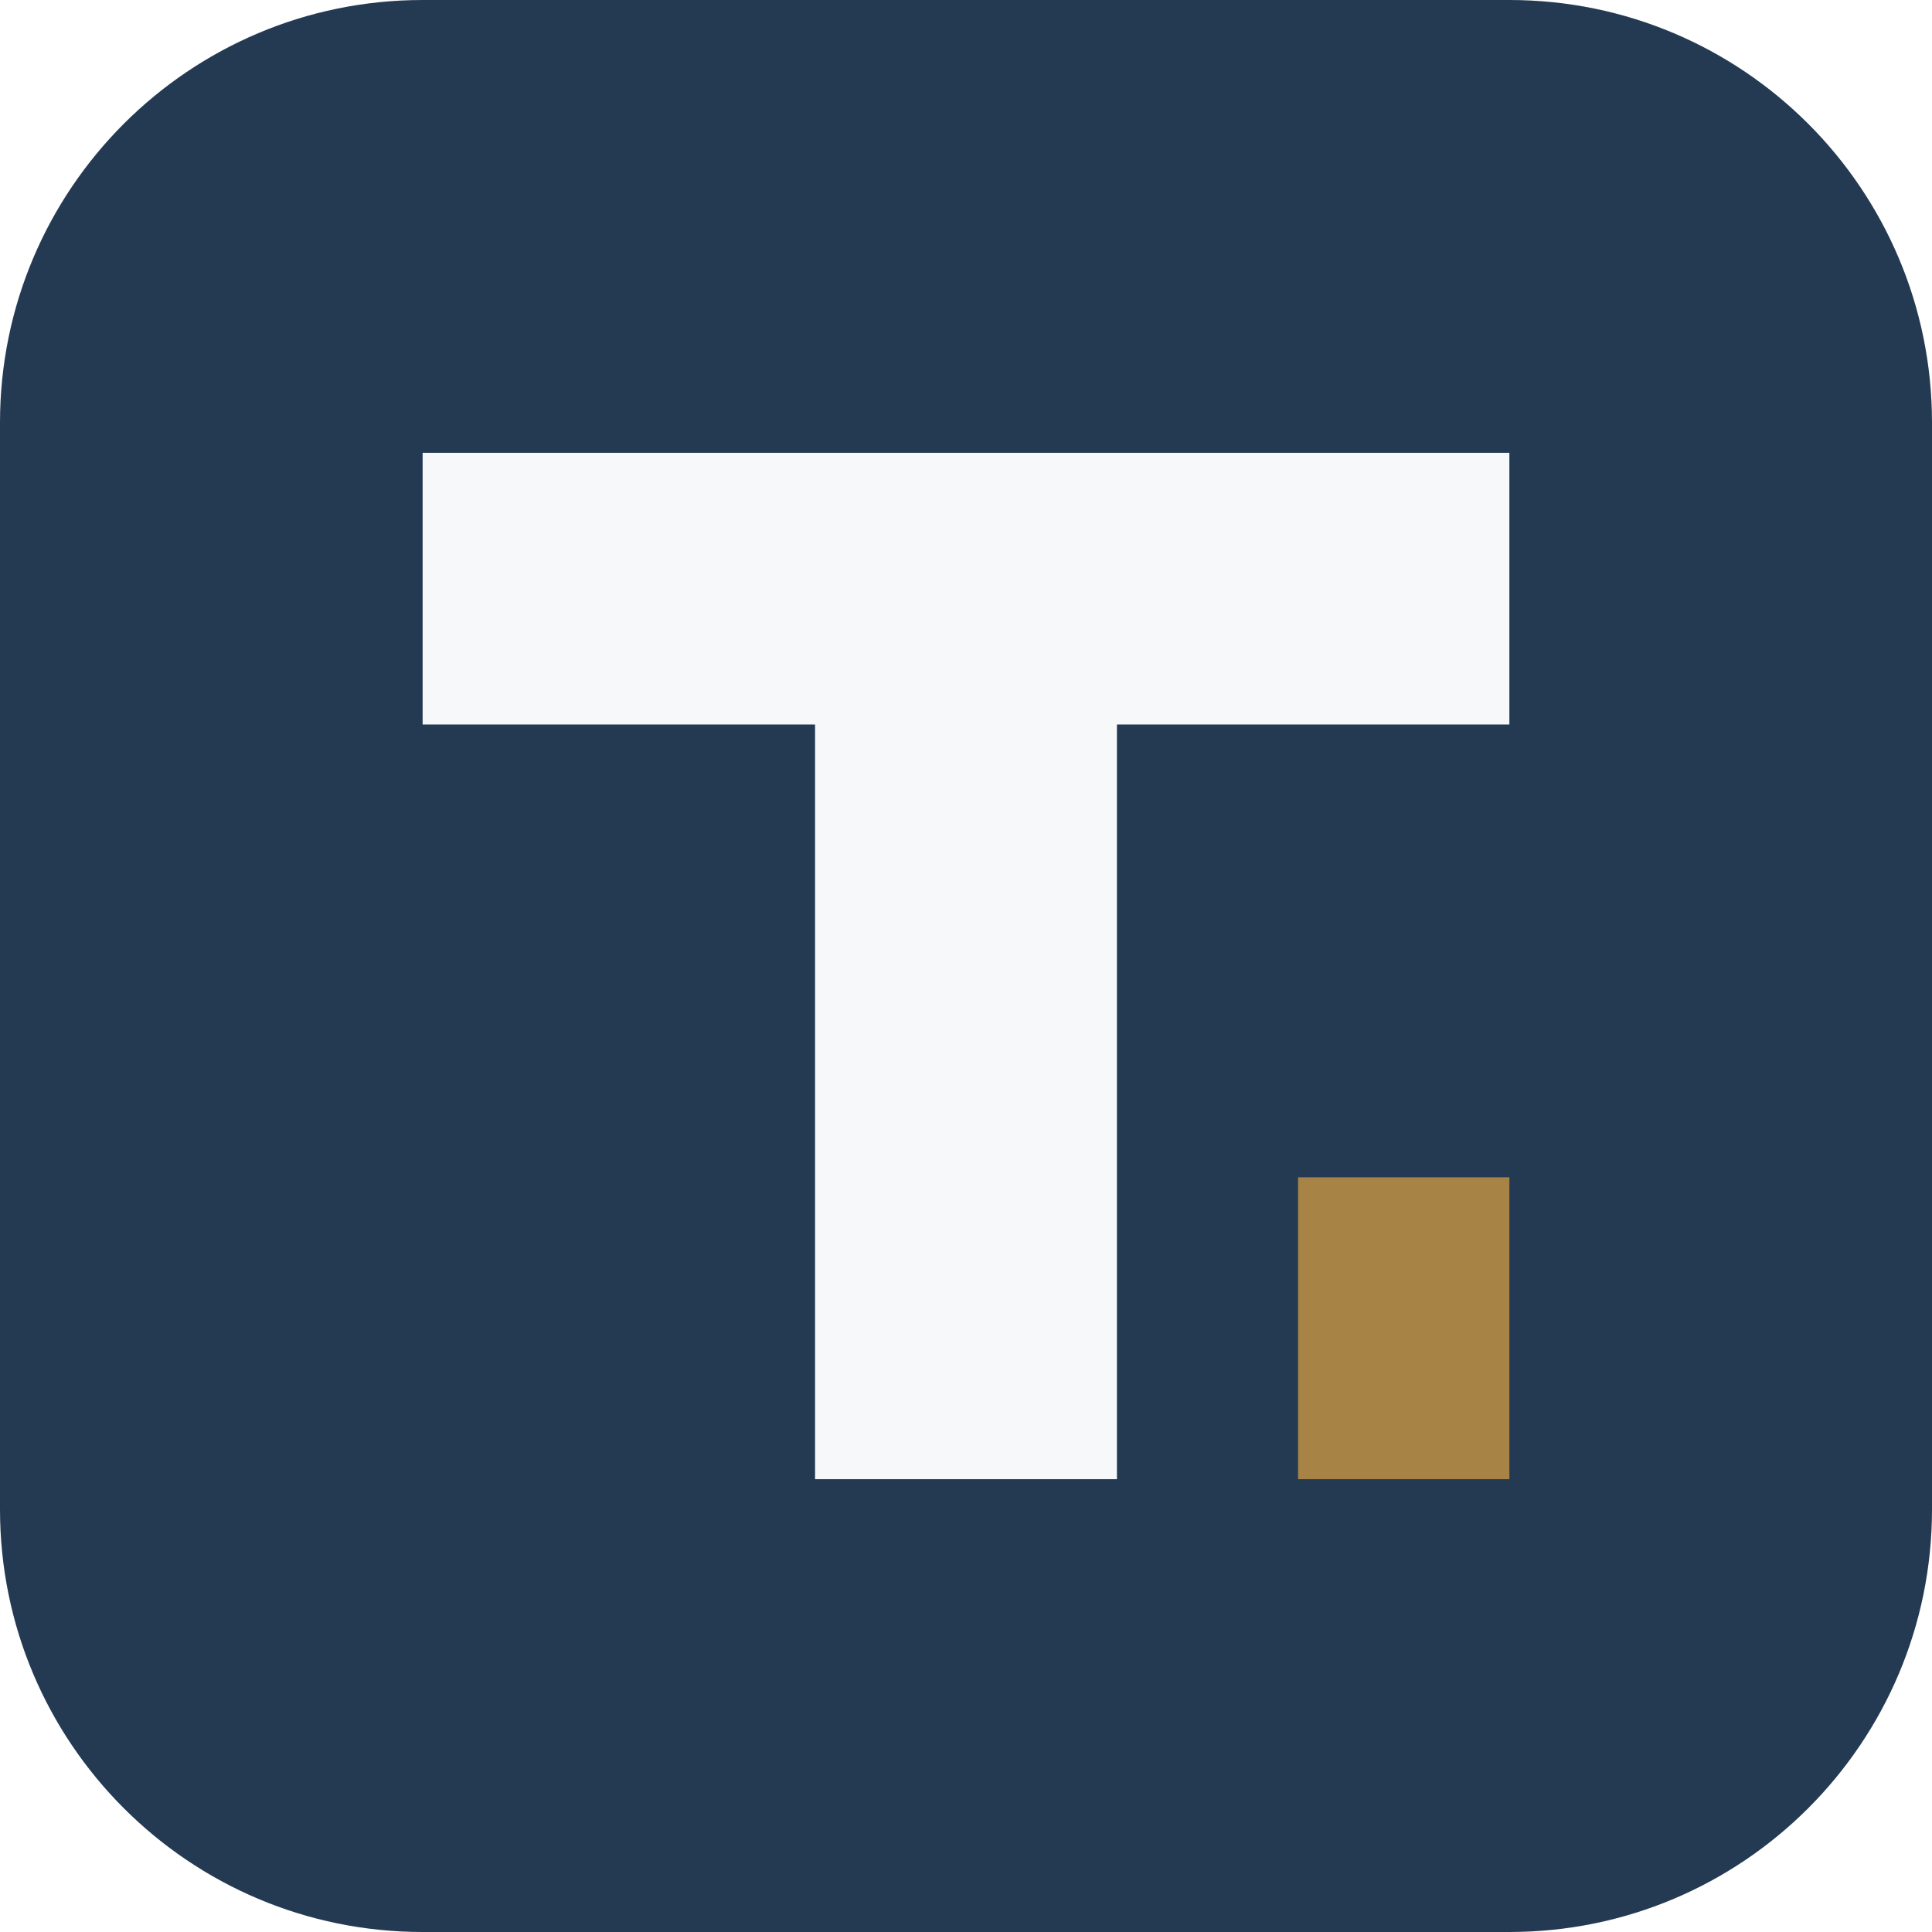
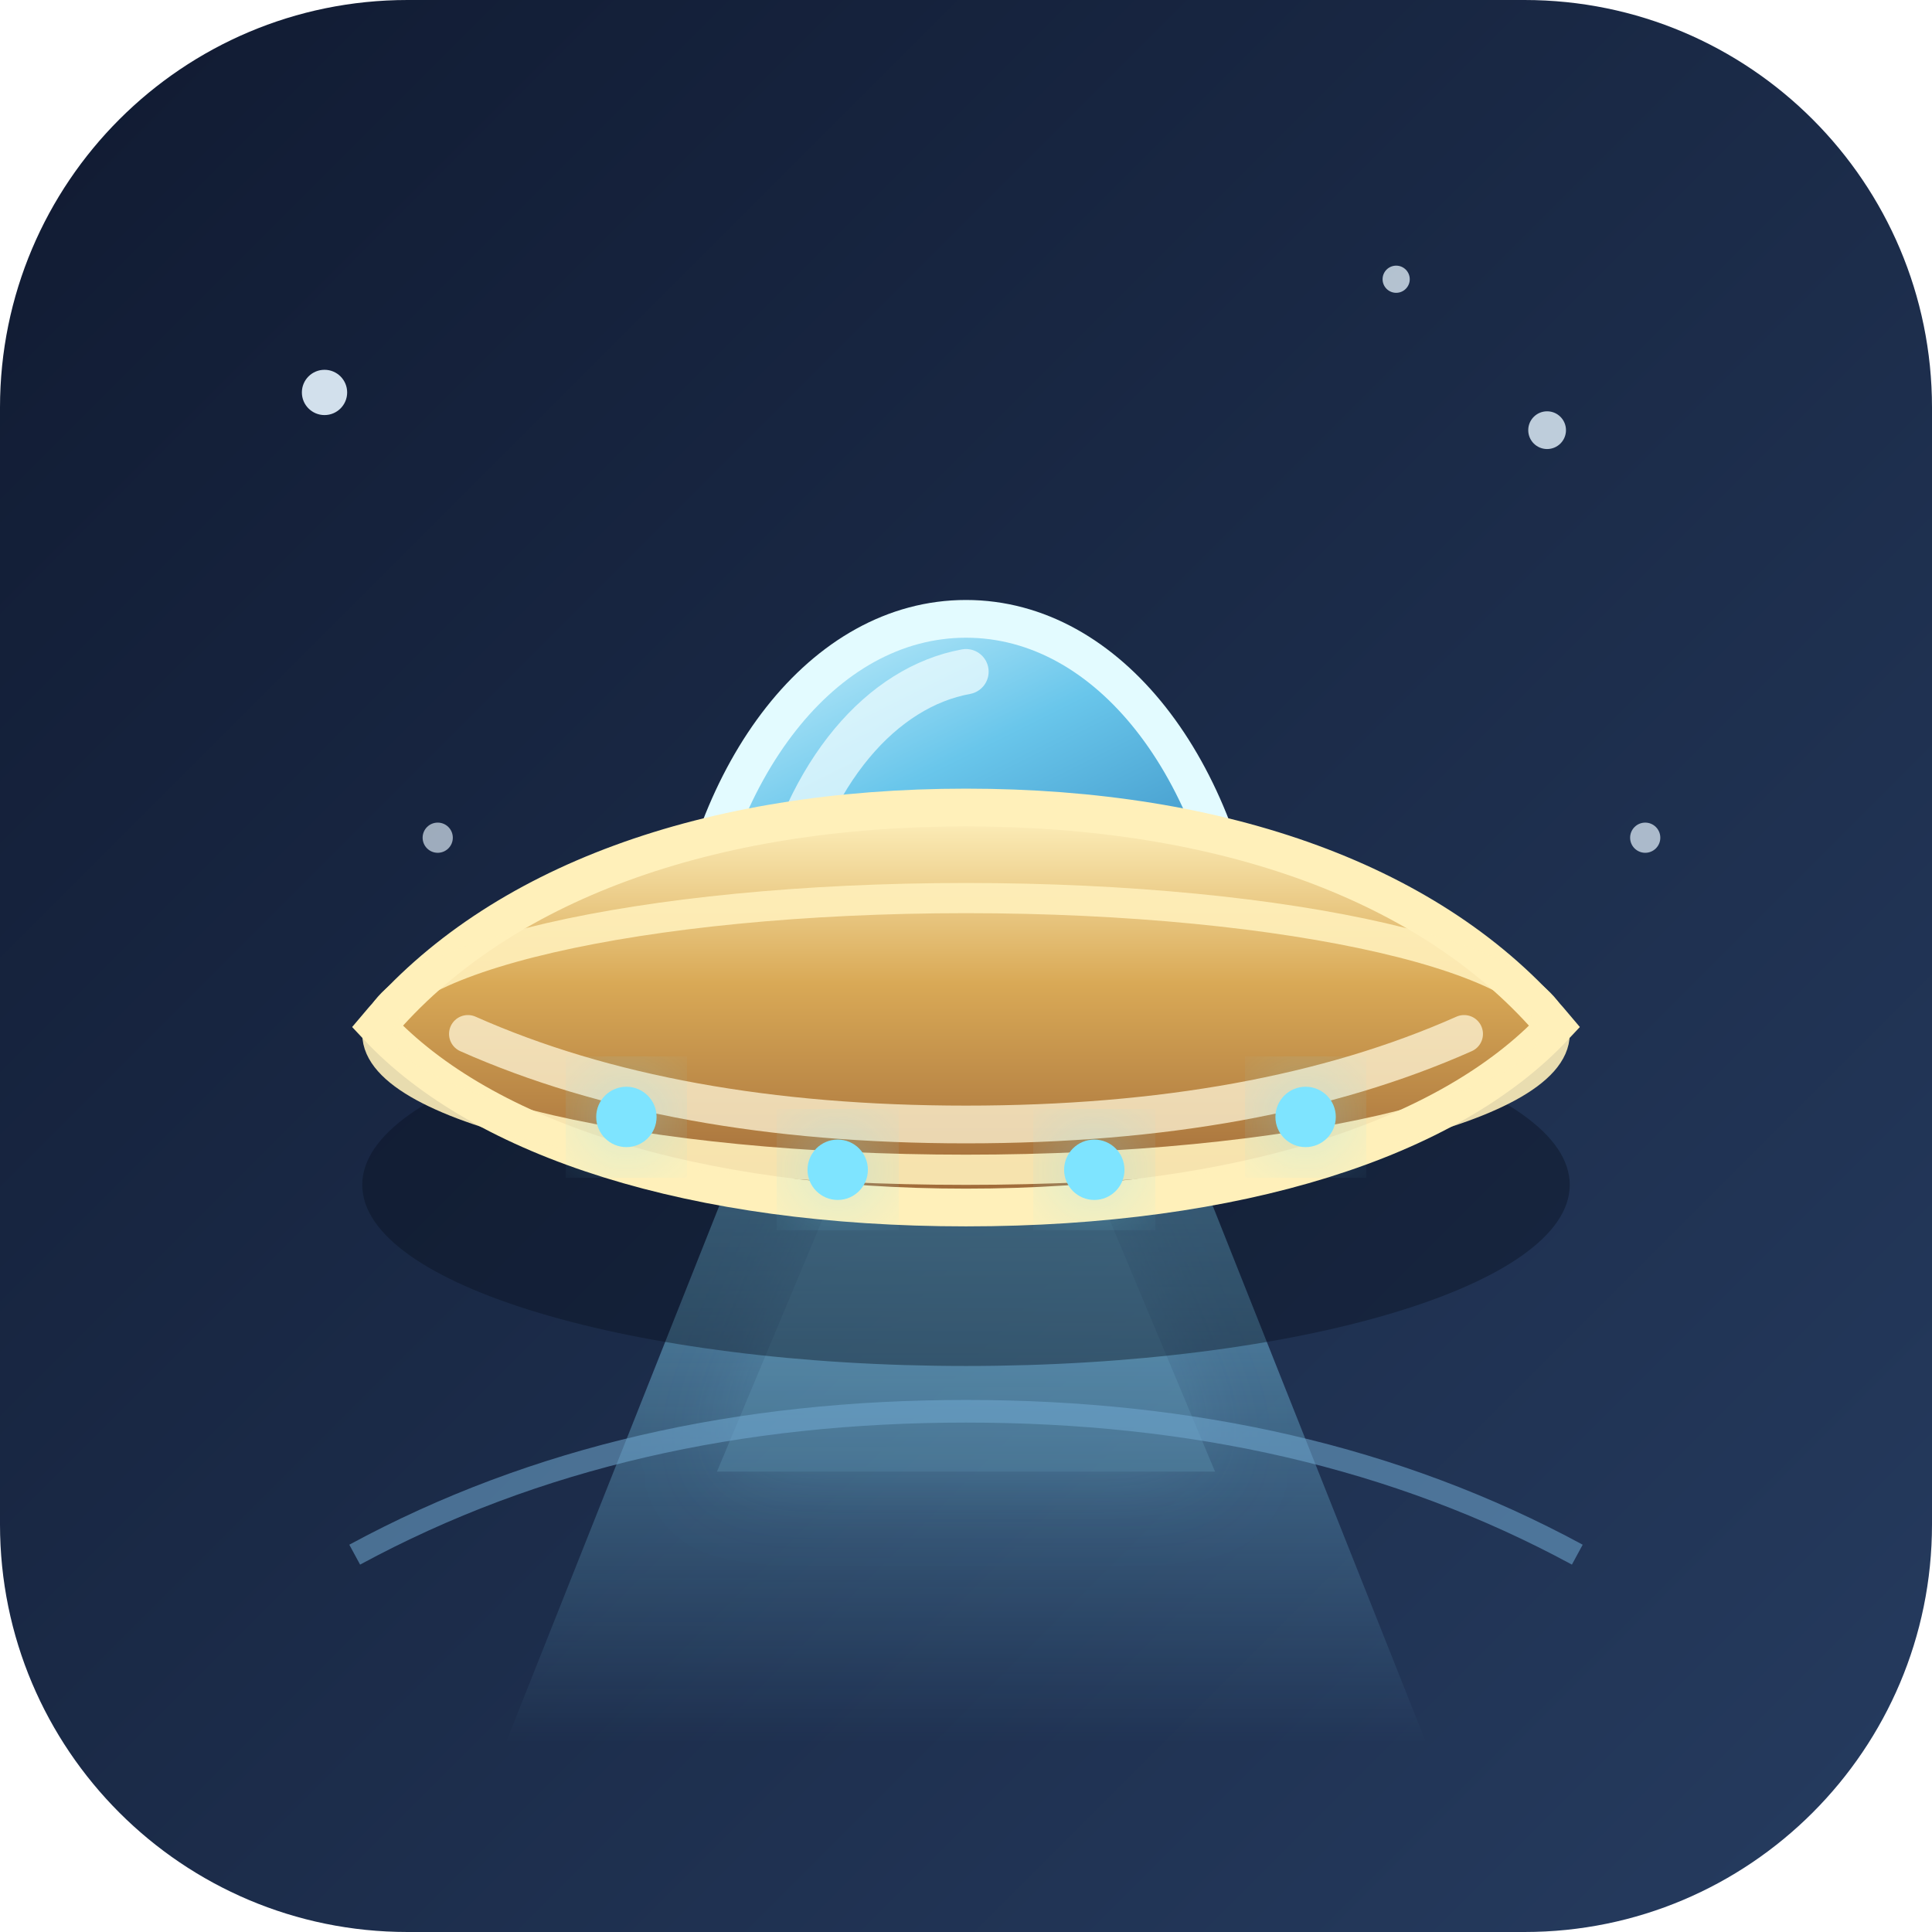
- <svg xmlns="http://www.w3.org/2000/svg" viewBox="0 0 64 64">
-   <rect width="64" height="64" rx="14" fill="#243a53" />
-   <path d="M14 15h36v9H37v25H27V24H14z" fill="#f7f8fa" />
-   <path d="M43 39h7v10h-7z" fill="#a78345" />
+ <svg xmlns="http://www.w3.org/2000/svg" viewBox="0 0 256 256">
+   <defs>
+     <linearGradient id="sky" x1="0" y1="0" x2="1" y2="1">
+       <stop offset="0" stop-color="#101a31" />
+       <stop offset="1" stop-color="#263c60" />
+     </linearGradient>
+     <linearGradient id="dome" x1="0" y1="0" x2="0.8" y2="1">
+       <stop offset="0" stop-color="#d8f7ff" />
+       <stop offset="0.48" stop-color="#69c6eb" />
+       <stop offset="1" stop-color="#3387bd" />
+     </linearGradient>
+     <linearGradient id="hull" x1="0" y1="0" x2="0" y2="1">
+       <stop offset="0" stop-color="#fff2bf" />
+       <stop offset="0.44" stop-color="#d9a956" />
+       <stop offset="1" stop-color="#9c6637" />
+     </linearGradient>
+     <linearGradient id="beam" x1="0" y1="0" x2="0" y2="1">
+       <stop offset="0" stop-color="#86dcff" stop-opacity=".58" />
+       <stop offset="1" stop-color="#86dcff" stop-opacity="0" />
+     </linearGradient>
+     <filter id="glow" x="-50%" y="-50%" width="200%" height="200%">
+       <feGaussianBlur stdDeviation="6" result="blur" />
+       <feMerge>
+         <feMergeNode in="blur" />
+         <feMergeNode in="SourceGraphic" />
+       </feMerge>
+     </filter>
+     <clipPath id="round">
+       <rect width="256" height="256" rx="54" />
+     </clipPath>
+   </defs>
+   <g clip-path="url(#round)">
+     <rect width="256" height="256" fill="url(#sky)" />
+     <circle cx="43" cy="52" r="3" fill="#e7f5ff" opacity=".9" />
+     <circle cx="205" cy="57" r="2.5" fill="#e7f5ff" opacity=".8" />
+     <circle cx="218" cy="111" r="2" fill="#e7f5ff" opacity=".7" />
+     <circle cx="58" cy="111" r="2" fill="#e7f5ff" opacity=".65" />
+     <circle cx="185" cy="37" r="1.8" fill="#e7f5ff" opacity=".75" />
+     <path d="M98 153h60l31 78H67z" fill="url(#beam)" />
+     <path d="M113 152h30l18 43h-66z" fill="#93e5ff" opacity=".17" filter="url(#glow)" />
+     <ellipse cx="128" cy="157" rx="80" ry="24" fill="#07101e" opacity=".4" />
+     <path d="M91 128c3-26 18-46 37-46s34 20 37 46z" fill="url(#dome)" stroke="#e3fbff" stroke-width="5" />
+     <path d="M103 120c4-18 14-29 25-31" fill="none" stroke="#f1fdff" stroke-width="6" stroke-linecap="round" opacity=".72" />
+     <path d="M50 136c16-19 44-29 78-29s62 10 78 29c-14 15-42 24-78 24s-64-9-78-24z" fill="url(#hull)" stroke="#fff0ba" stroke-width="5" />
+     <path d="M62 137c18 8 40 12 66 12s48-4 66-12" fill="none" stroke="#fff6d7" stroke-width="5" stroke-linecap="round" opacity=".75" />
+     <ellipse cx="128" cy="137" rx="78" ry="18" fill="none" stroke="#fff0ba" stroke-width="4" opacity=".9" />
+     <circle cx="83" cy="148" r="4" fill="#7ee4ff" filter="url(#glow)" />
+     <circle cx="111" cy="155" r="4" fill="#7ee4ff" filter="url(#glow)" />
+     <circle cx="145" cy="155" r="4" fill="#7ee4ff" filter="url(#glow)" />
+     <circle cx="173" cy="148" r="4" fill="#7ee4ff" filter="url(#glow)" />
+     <path d="M47 206c24-13 51-19 81-19s57 6 81 19" fill="none" stroke="#71a9d2" stroke-width="3" opacity=".55" />
+   </g>
</svg>
